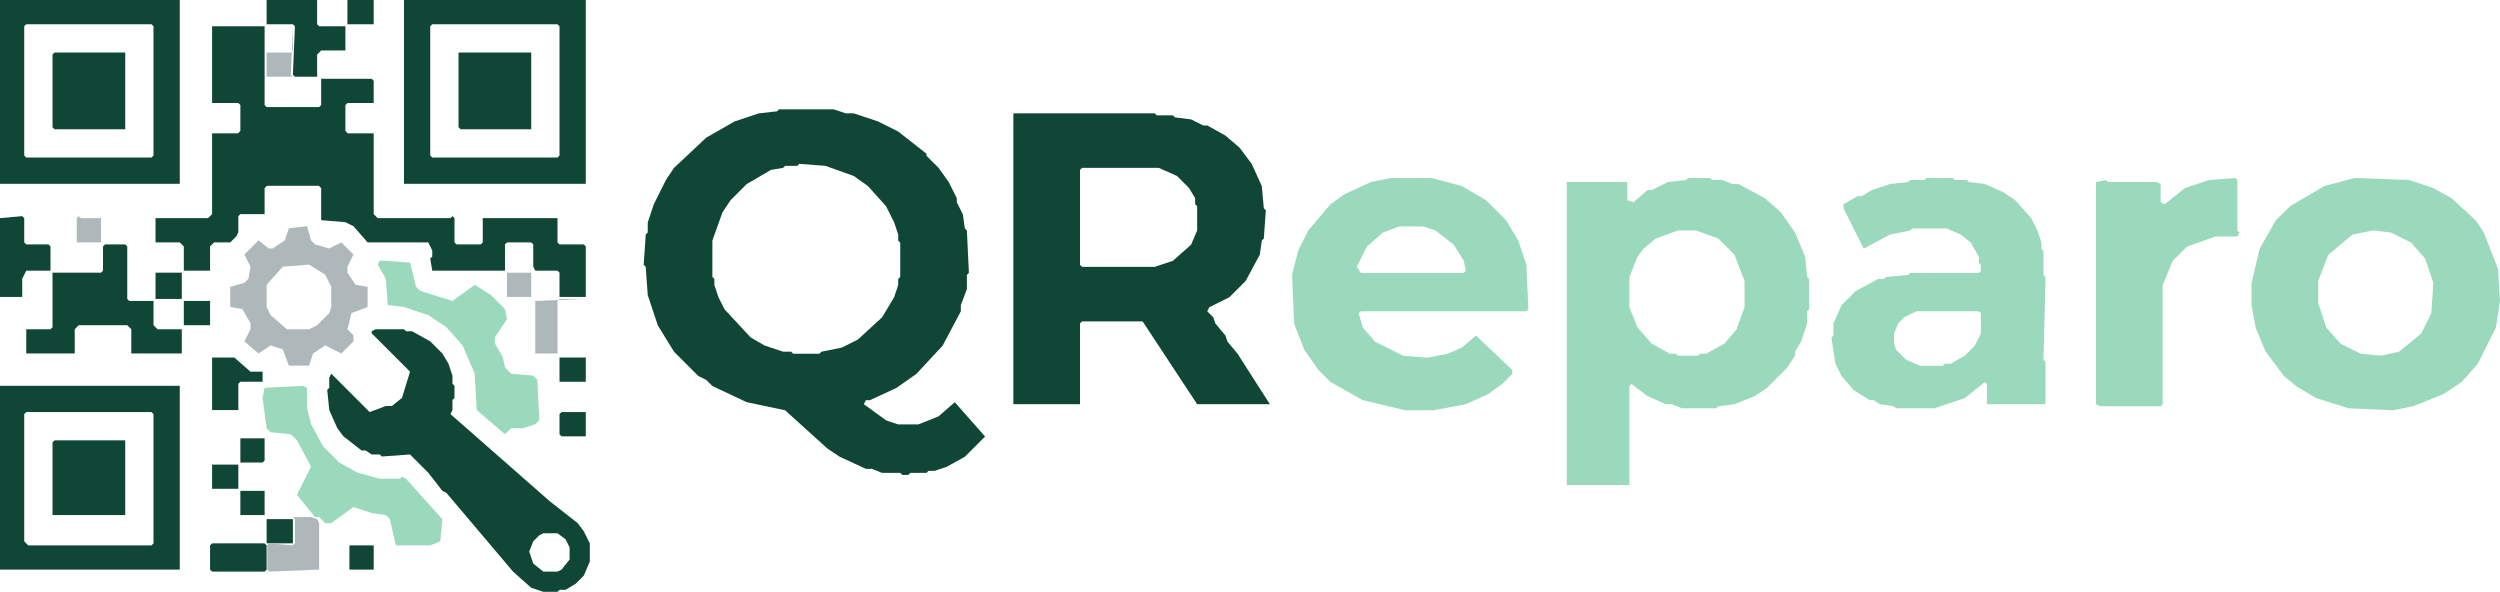
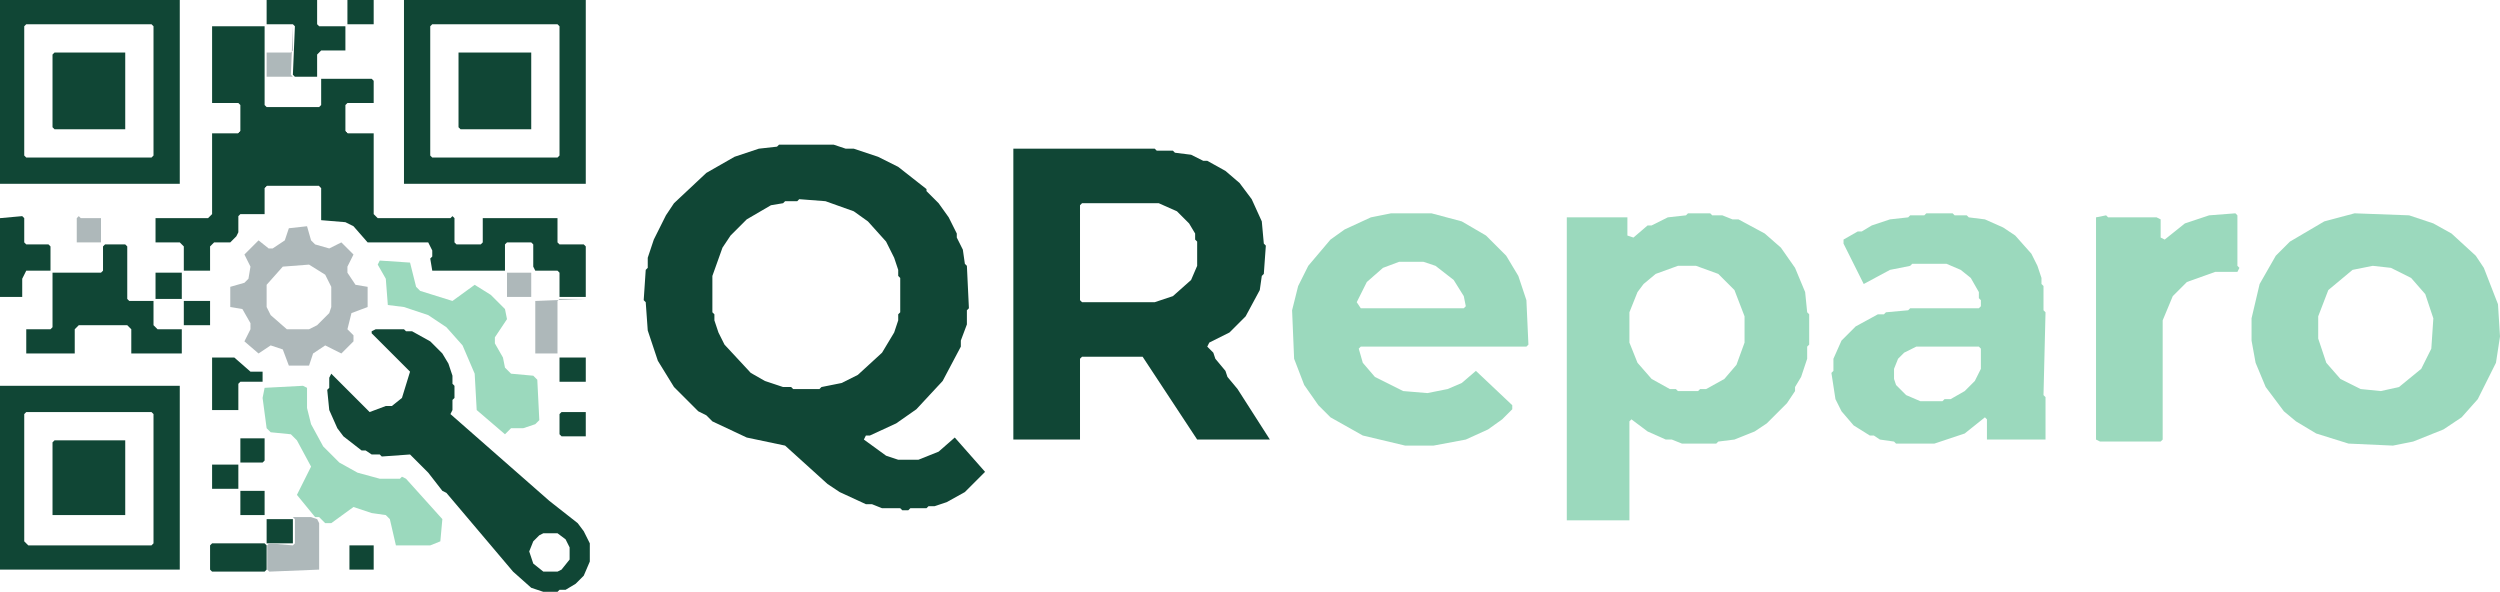
<svg xmlns="http://www.w3.org/2000/svg" viewBox="0 0 1237.68 293" role="img" aria-label="QReparo by ManuTech" version="1.1" id="svg3" width="1237.68" height="293">
  <defs id="defs3" />
-   <g id="g100" transform="translate(318.6796,-272.8872)">
+   <g id="g100" transform="translate(318.6796,-255.3936)">
    <path d="m 31,341 -16,15 -4,6 -6,12 -3,9 v 5 l -1,1 -1,15 1,1 1,14 5,15 8,13 12,12 4,2 3,3 17,8 19,4 21,19 6,4 13,6 h 3 l 5,2 h 9 l 1,1 h 3 l 1,-1 h 8 l 1,-1 h 3 l 6,-2 9,-5 10,-10 -15,-17 -8,7 -10,4 h -10 l -6,-2 -11,-8 1,-2 h 2 l 13,-6 10,-7 13,-14 9,-17 v -3 l 3,-8 v -7 l 1,-1 -1,-21 -1,-1 -1,-7 -3,-6 v -2 l -4,-8 -5,-7 -6,-6 v -1 l -14,-11 -10,-5 -12,-4 h -4 l -6,-2 H 67 l -1,1 -9,1 -12,4 z m 39,14 h 6 l 1,-1 13,1 14,5 7,5 9,10 4,8 2,6 v 3 l 1,1 v 17 l -1,1 v 3 l -2,6 -6,10 -12,11 -8,4 -10,2 -1,1 H 74 l -1,-1 h -4 l -9,-3 -7,-4 -13,-14 -3,-6 -2,-6 v -3 l -1,-1 v -18 l 5,-14 4,-6 8,-8 12,-7 6,-1 z" id="path73" style="fill:#104635;fill-opacity:1" />
    <path d="m 183,329 v 144 h 33 v -40 l 1,-1 h 30 l 27,41 h 36 l -16,-25 -5,-6 -1,-3 -5,-6 -1,-3 -3,-3 1,-2 10,-5 8,-8 7,-13 1,-7 1,-1 1,-14 -1,-1 -1,-11 -5,-11 -6,-8 -7,-6 -9,-5 h -2 l -6,-3 -8,-1 -1,-1 h -8 l -1,-1 z m 33,28 1,-1 h 38 l 9,4 6,6 3,5 v 3 l 1,1 v 12 l -3,7 -9,8 -9,3 h -36 l -1,-1 z" id="path72" style="fill:#104635;fill-opacity:1" />
    <path d="m 555,371 -13,-7 h -3 l -5,-2 h -5 l -1,-1 h -11 l -1,1 -9,1 -8,4 h -2 l -7,6 -3,-1 v -9 h -30 v 150 h 31 v -49 l 1,-1 8,6 9,4 h 3 l 5,2 h 17 l 1,-1 8,-1 10,-4 6,-4 10,-10 4,-6 v -2 l 3,-5 3,-9 v -6 l 1,-1 v -15 l -1,-1 -1,-10 -5,-12 -7,-10 z m -43,16 h 9 l 11,4 8,8 5,13 v 13 l -4,11 -6,7 -9,5 h -3 l -1,1 h -10 l -1,-1 h -3 l -9,-5 -7,-8 -4,-10 v -15 l 4,-10 3,-4 6,-5 z" id="path71" style="fill:#9bd9bd;fill-opacity:1" />
    <path d="m 594,374 v 2 l 10,20 13,-7 10,-2 1,-1 h 17 l 7,3 5,4 4,7 v 3 l 1,1 v 3 l -1,1 h -34 l -1,1 -11,1 -1,1 h -3 l -11,6 -7,7 -4,9 v 6 l -1,1 2,13 3,6 6,7 8,5 h 2 l 3,2 7,1 1,1 h 19 l 15,-5 10,-8 1,1 v 10 h 29 v -21 l -1,-1 1,-41 -1,-1 v -12 l -1,-1 v -3 l -2,-6 -3,-6 -8,-9 -6,-4 -9,-4 -8,-1 -1,-1 h -6 l -1,-1 h -13 l -1,1 h -7 l -1,1 -9,1 -9,3 -5,3 h -2 z m 25,69 v -5 l 2,-5 3,-3 6,-3 h 31 l 1,1 v 10 l -3,6 -5,5 -7,4 h -3 l -1,1 h -11 l -7,-3 -5,-5 z" id="path1" style="fill:#9bd9bd;fill-opacity:1" />
    <path d="m 347,369 -7,5 -11,13 -5,10 -3,12 1,24 5,13 7,10 6,6 16,9 21,5 h 14 l 16,-3 11,-5 7,-5 5,-5 v -2 l -18,-17 -7,6 -7,3 -10,2 -12,-1 -14,-7 -6,-7 -2,-7 1,-1 h 82 l 1,-1 -1,-22 -4,-12 -6,-10 -10,-10 -12,-7 -15,-4 h -20 l -10,2 z m 6,36 5,-10 8,-7 8,-3 h 12 l 6,2 9,7 5,8 1,5 -1,1 h -51 z" id="path91" style="fill:#9bd9bd;fill-opacity:1" />
    <path d="m 788,361 -13,1 -12,4 -10,8 -2,-1 v -9 l -2,-1 h -24 l -1,-1 -5,1 v 110 l 2,1 h 30 l 1,-1 v -59 l 5,-12 7,-7 14,-5 h 11 l 1,-2 -1,-1 v -25 z" id="path90" style="fill:#9bd9bd;fill-opacity:1" />
    <path d="m 832,365 -17,10 -7,7 -8,14 -4,17 v 11 l 2,11 5,12 9,12 6,5 10,6 16,5 22,1 10,-2 15,-6 9,-6 8,-9 9,-18 2,-13 -1,-16 -7,-18 -4,-6 -12,-11 -9,-5 -12,-4 -27,-1 z m 24,22 9,1 10,5 7,8 4,12 -1,15 -5,10 -11,9 -9,2 -10,-1 -10,-5 -7,-8 -4,-12 v -11 l 5,-13 12,-10 z" id="path2" style="fill:#9bd9bd;fill-opacity:1" />
  </g>
  <g id="g99" transform="translate(-310)">
    <path d="m 310,0 v 91 h 89 V 0 Z m 13,12 h 62 l 1,1 v 64 l -1,1 h -62 l -1,-1 V 13 Z" id="path89" style="fill:#104635;fill-opacity:1" />
    <path d="m 337,26 -1,1 v 36 l 1,1 h 35 V 26 Z" id="path88" style="fill:#104635;fill-opacity:1" />
    <path d="m 429,65 h 12 l 1,1 v 26 l -1,1 h -12 l -1,-1 V 66 Z" id="path87" />
    <path d="m 469,65 h 12 l 1,1 v 26 l -1,1 h -12 l -1,-1 V 66 Z" id="path86" />
    <path d="m 310,108 v 39 h 11 v -9 l 2,-4 h 12 l 1,1 v 27 l -1,1 h -12 v 12 h 24 v -12 l 2,-2 h 24 l 2,2 v 12 h 25 v -12 h -12 l -2,-2 v -12 l 1,-1 h 13 l 1,1 v 12 h 13 v -12 h -13 l -1,-1 v -13 l 1,-1 h 13 v -12 l 2,-2 h 8 l 3,-3 1,-2 v -8 l 1,-1 h 12 V 93 l 1,-1 h 26 l 1,1 v 16 l 12,1 4,2 7,8 h 30 l 2,4 v 3 l -1,1 1,6 h 36 v -13 l 1,-1 h 12 l 1,1 v 11 l 1,2 h 11 l 1,1 v 12 h 13 v -25 l -1,-1 h -12 l -1,-1 v -12 h -37 v 12 l -1,1 h -12 l -1,-1 v -12 l -1,-1 -1,1 h -36 l -2,-2 V 66 h -13 l -1,-1 V 52 l 1,-1 h 13 V 40 l -1,-1 h -25 v 13 l -1,1 h -26 l -1,-1 V 13 l 1,-1 h 13 l 1,1 -1,24 1,1 h 11 V 27 l 2,-2 h 12 V 13 l 1,-1 h 13 V 0 h -13 v 12 l -1,1 h -13 l -1,-1 V 0 h -25 v 12 l -1,1 h -26 v 38 h 13 l 1,1 v 13 l -1,1 h -13 v 40 l -2,2 h -26 v 12 h 12 l 2,2 v 12 l -1,1 h -13 v 13 l -1,1 h -12 l -1,-1 v -26 l -1,-1 h -10 l -1,1 v 12 l -1,1 h -24 l -1,-1 v -12 l -1,-1 h -11 l -1,-1 v -12 l -1,-1 z" id="path85" style="fill:#104635;fill-opacity:1" />
    <path d="m 510,0 v 91 h 90 V 0 Z m 14,12 h 62 l 1,1 v 64 l -1,1 h -62 l -1,-1 V 13 Z" id="path84" style="fill:#104635;fill-opacity:1" />
    <path d="m 537,26 v 37 l 1,1 h 35 V 26 Z" id="path83" style="fill:#104635;fill-opacity:1" />
    <path d="m 494,164 v 1 l 19,19 -4,13 -5,4 h -3 l -8,3 -19,-19 -1,2 v 5 l -1,1 1,10 4,9 3,4 9,7 h 2 l 3,2 h 4 l 1,1 14,-1 9,9 7,9 2,1 33,39 9,8 6,2 h 7 l 1,-1 h 3 l 5,-3 4,-4 3,-7 v -9 l -3,-6 -3,-4 -14,-11 -49,-43 1,-2 v -5 l 1,-1 v -6 l -1,-1 v -4 l -2,-6 -3,-5 -6,-6 -9,-5 h -3 l -1,-1 h -14 z m 83,101 2,-1 h 7 l 4,3 2,4 v 6 l -4,5 -2,1 h -7 l -5,-4 -2,-6 2,-5 z" id="path82" style="fill:#104635;fill-opacity:1" />
    <path d="m 415,177 v 26 h 13 v -13 l 1,-1 h 11 v -5 h -6 l -8,-7 z" id="path81" style="fill:#104635;fill-opacity:1" />
    <path d="m 587,177 v 12 h 13 v -12 z" id="path80" style="fill:#104635;fill-opacity:1" />
    <path d="m 310,191 v 91 h 89 v -91 z m 13,13 h 62 l 1,1 v 64 l -1,1 h -61 l -2,-2 v -63 z" id="path79" style="fill:#104635;fill-opacity:1" />
    <path d="m 337,218 -1,1 v 36 h 36 v -37 z" id="path78" style="fill:#104635;fill-opacity:1" />
    <path d="m 587,205 v 10 l 1,1 h 12 v -12 h -12 z" id="path77" style="fill:#104635;fill-opacity:1" />
    <path d="m 429,217 v 12 l -1,1 h -13 v 12 h 13 l 1,1 v 12 h 12 v -12 h -12 l -1,-1 v -12 l 1,-1 h 11 l 1,-1 v -11 z" id="path76" style="fill:#104635;fill-opacity:1" />
    <path d="m 455,257 h -13 v 12 l -1,1 h -26 v 12 h 26 v -12 l 1,-1 h 13 z" id="path75" style="fill:#104635;fill-opacity:1" />
    <path d="m 483,270 v 12 h 12 v -12 z" id="path74" style="fill:#104635;fill-opacity:1" />
    <path d="m 498,129 -1,2 4,7 1,13 8,1 12,4 9,6 8,9 6,14 1,18 14,12 3,-3 h 6 l 6,-2 2,-2 -1,-20 -2,-2 -11,-1 -3,-3 -1,-5 -4,-7 v -3 l 6,-9 -1,-5 -7,-7 -8,-5 -11,8 -16,-5 -2,-2 -3,-12 z" id="path93" style="fill:#9bd9bd;fill-opacity:1" />
    <path d="m 441,192 -1,5 2,15 2,2 10,1 3,3 7,13 -7,14 9,11 h 2 l 3,3 h 3 l 11,-8 9,3 7,1 2,2 3,13 h 17 l 5,-2 1,-11 -18,-20 -2,-1 -1,1 h -10 l -11,-3 -9,-5 -8,-8 -6,-11 -2,-8 v -10 l -2,-1 z" id="path92" style="fill:#9bd9bd;fill-opacity:1" />
    <path d="m 455,13 v 12 l -1,1 h -12 v 12 h 13 l -1,-1 z" id="path99" style="fill:#aeb8ba;fill-opacity:1" />
    <path d="m 349,107 -1,1 v 12 h 12 v -12 h -10 z" id="path98" style="fill:#aeb8ba;fill-opacity:1" />
    <path d="m 462,112 -9,1 -2,6 -6,4 h -2 l -5,-4 -7,7 3,6 -1,6 -2,2 -7,2 v 10 l 6,1 4,7 v 3 l -3,6 7,6 6,-4 6,2 3,8 h 10 l 2,-6 6,-4 8,4 6,-6 v -3 l -3,-3 2,-8 8,-3 v -10 l -6,-1 -4,-6 v -3 l 3,-6 -6,-6 -6,3 -7,-2 -2,-2 z m -12,20 13,-1 8,5 3,6 v 10 l -1,3 -6,6 -4,2 h -11 l -8,-7 -2,-4 v -11 z" id="path97" style="fill:#aeb8ba;fill-opacity:1" />
    <path d="m 561,135 v 12 h 12 v -12 z" id="path96" style="fill:#aeb8ba;fill-opacity:1" />
    <path d="m 600,148 -25,1 v 26 h 11 v -26 l 1,-1 z" id="path95" style="fill:#aeb8ba;fill-opacity:1" />
    <path d="m 414,270 1,-1 h 26 l 1,1 v 12 l -1,1 h -26 l -1,-1 z" id="path94" style="fill:#104635;fill-opacity:1" />
    <path d="m 428,243 v 12 l 1,1 h 26 l 1,1 v 12 l -1,1 -11.699,-1 -1,1 v 12 l 1,1 L 468,282 v -23 l -1,-2 -3,-1 h -35 l -1,-1 z" id="path3" style="fill:#aeb8ba;fill-opacity:1" />
  </g>
</svg>
